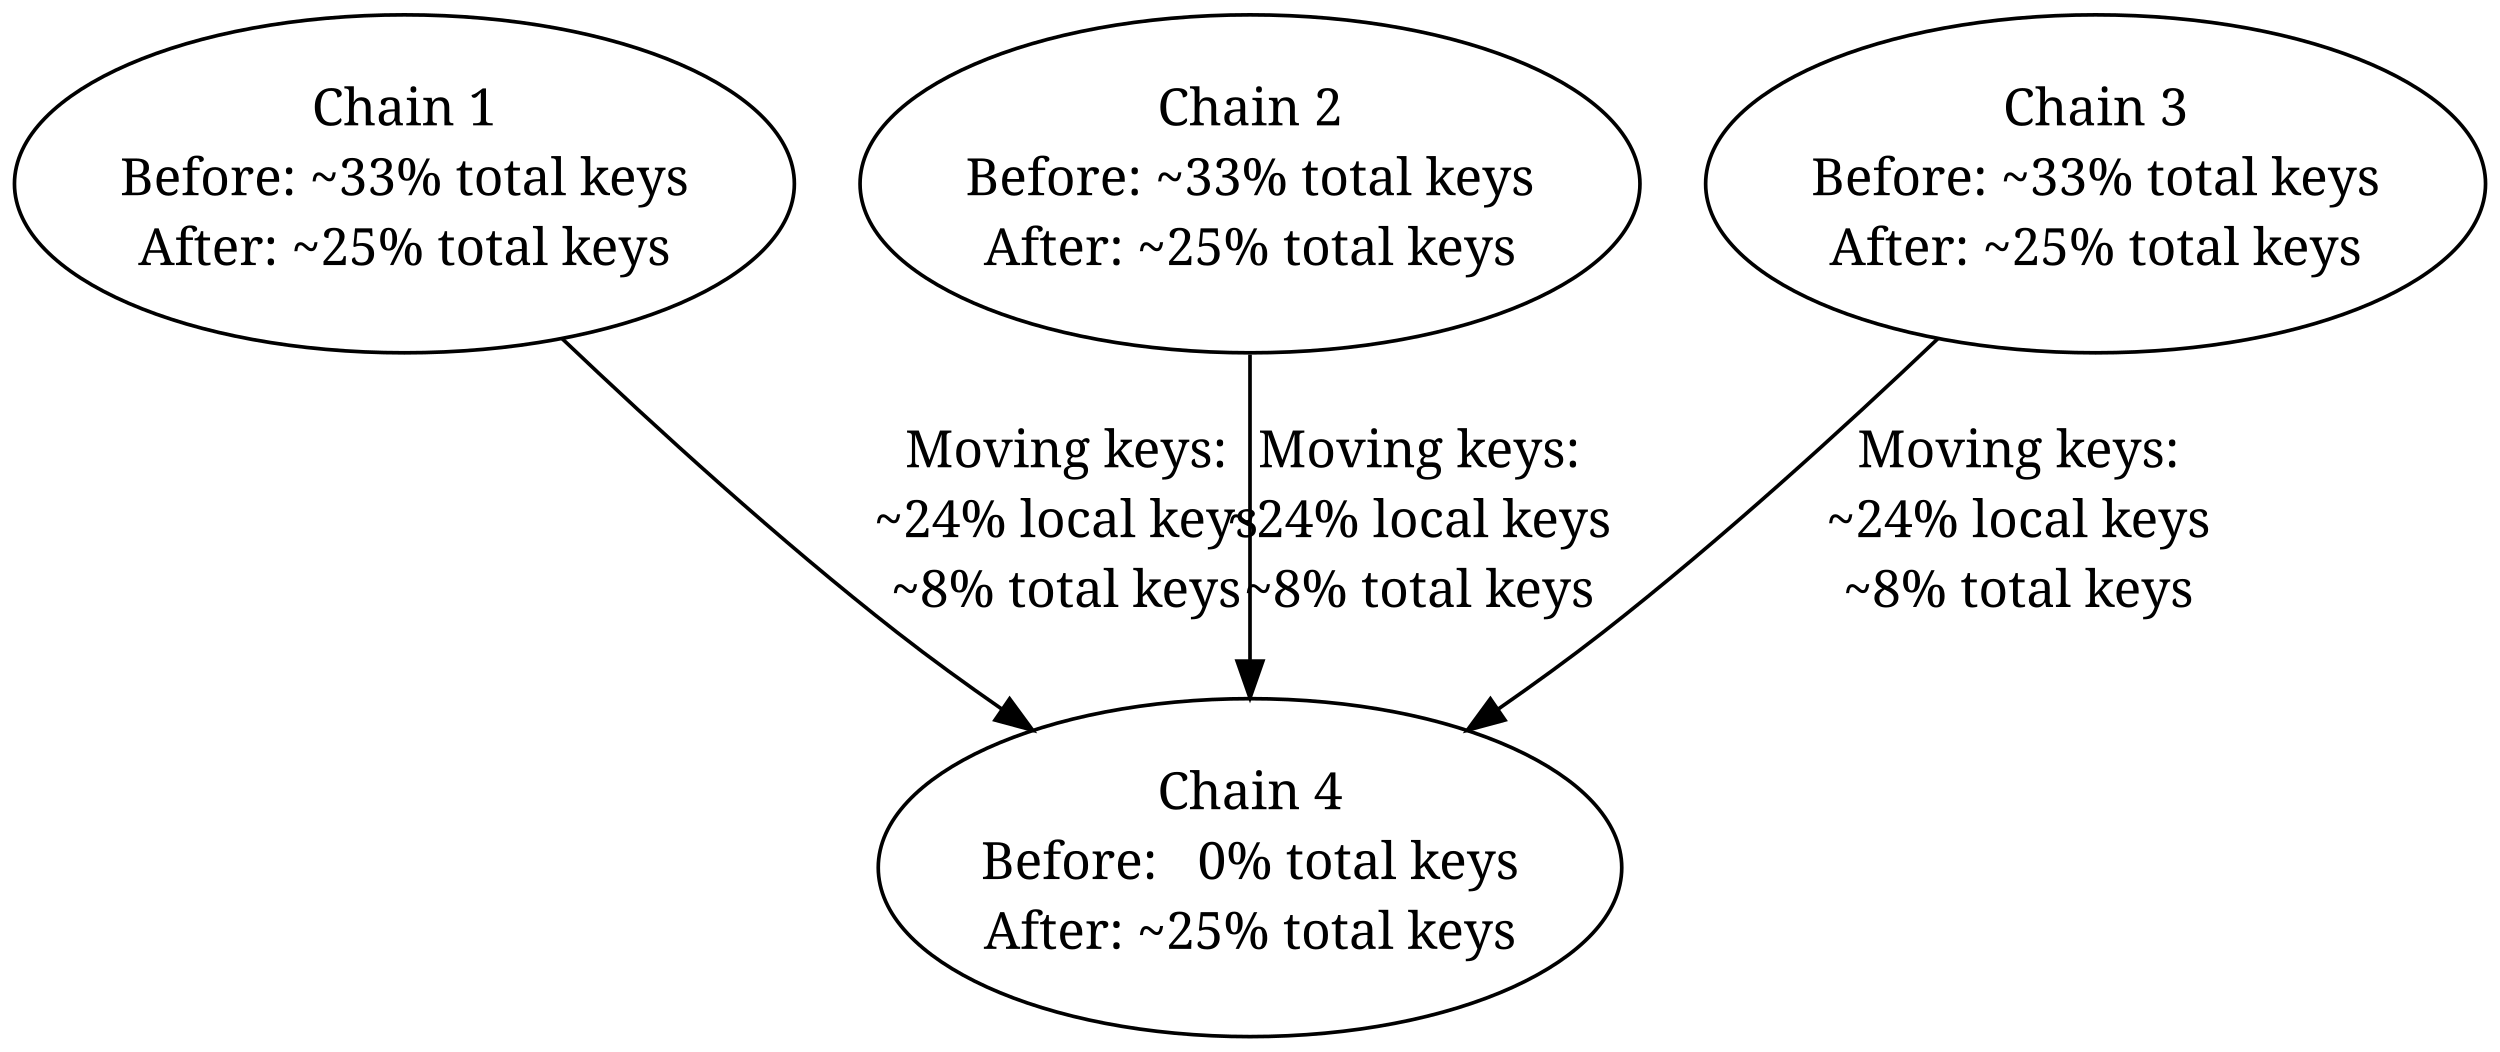
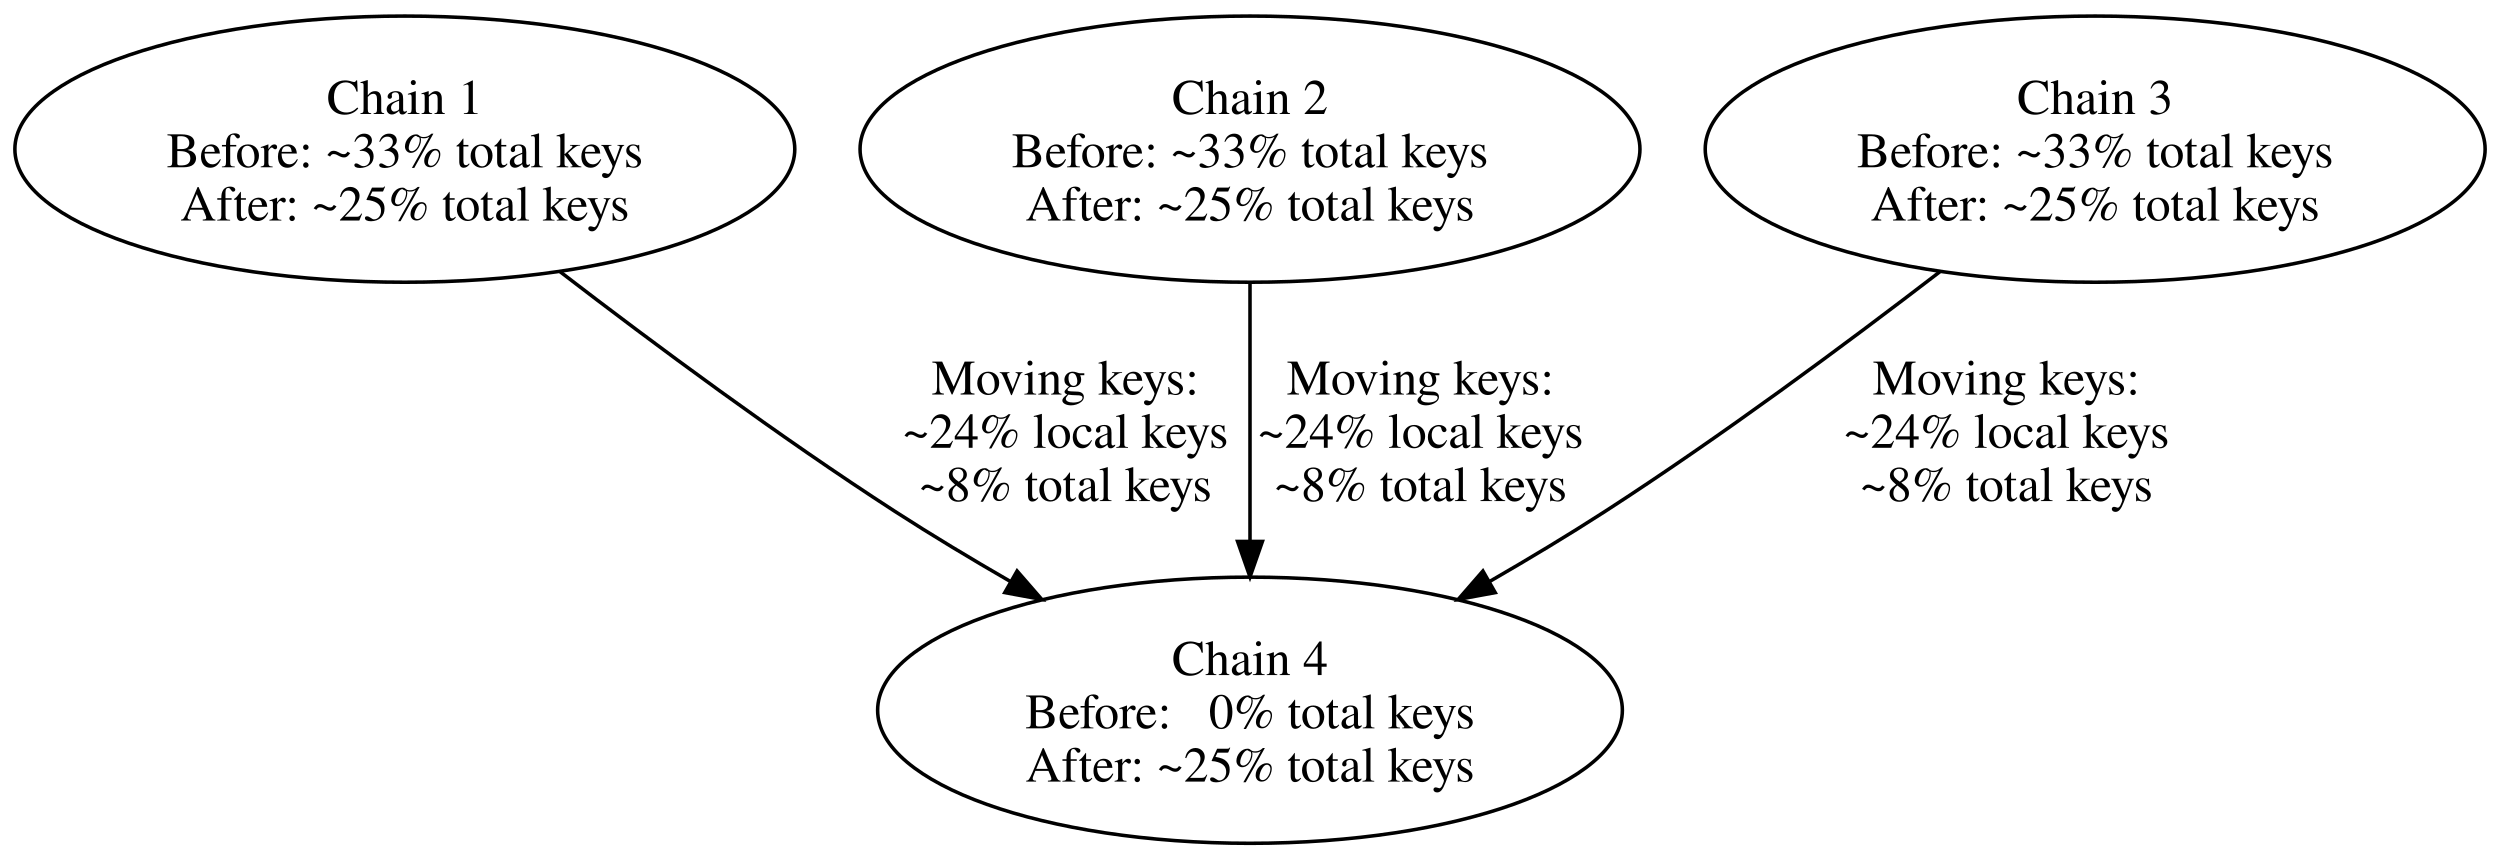
- <svg xmlns="http://www.w3.org/2000/svg" width="680pt" height="286pt" viewBox="0.00 0.00 680.00 286.00">
-   <g id="graph1" class="graph" transform="scale(1 1) rotate(0) translate(4 282)">
-     <polygon fill="white" stroke="white" points="-4,5 -4,-282 677,-282 677,5 -4,5" />
+ <svg xmlns="http://www.w3.org/2000/svg" width="704pt" height="242pt" viewBox="0.00 0.00 704.00 242.00">
+   <g id="graph1" class="graph" transform="scale(1 1) rotate(0) translate(4 238)">
+     <polygon fill="white" stroke="white" points="-4,5 -4,-238 701,-238 701,5 -4,5" />
    <g id="node1" class="node">
-       <ellipse fill="none" stroke="black" cx="106" cy="-232" rx="106.066" ry="45.962" />
-       <text text-anchor="middle" x="106" y="-247.9" font-family="Times Roman,serif" font-size="14.00">Chain 1</text>
-       <text text-anchor="middle" x="106" y="-228.9" font-family="Times Roman,serif" font-size="14.00">Before: ~33% total keys</text>
-       <text text-anchor="middle" x="106" y="-209.9" font-family="Times Roman,serif" font-size="14.00">After: ~25% total keys</text>
+       <ellipse fill="none" stroke="black" cx="110" cy="-196" rx="109.81" ry="37.477" />
+       <text text-anchor="middle" x="110" y="-205.9" font-family="Times,serif" font-size="14.00">Chain 1</text>
+       <text text-anchor="middle" x="110" y="-190.9" font-family="Times,serif" font-size="14.00">Before: ~33% total keys</text>
+       <text text-anchor="middle" x="110" y="-175.9" font-family="Times,serif" font-size="14.00">After: ~25% total keys</text>
    </g>
    <g id="node4" class="node">
-       <ellipse fill="none" stroke="black" cx="336" cy="-46" rx="101.116" ry="45.962" />
-       <text text-anchor="middle" x="336" y="-61.9" font-family="Times Roman,serif" font-size="14.00">Chain 4</text>
-       <text text-anchor="middle" x="336" y="-42.9" font-family="Times Roman,serif" font-size="14.00">Before:   0% total keys</text>
-       <text text-anchor="middle" x="336" y="-23.9" font-family="Times Roman,serif" font-size="14.00">After: ~25% total keys</text>
+       <ellipse fill="none" stroke="black" cx="348" cy="-38" rx="104.86" ry="37.477" />
+       <text text-anchor="middle" x="348" y="-47.9" font-family="Times,serif" font-size="14.00">Chain 4</text>
+       <text text-anchor="middle" x="348" y="-32.9" font-family="Times,serif" font-size="14.00">Before:   0% total keys</text>
+       <text text-anchor="middle" x="348" y="-17.9" font-family="Times,serif" font-size="14.00">After: ~25% total keys</text>
    </g>
    <g id="edge2" class="edge">
-       <path fill="none" stroke="black" d="M148.901,-189.881C174.506,-165.533 208.144,-134.892 240,-110 248.973,-102.989 258.694,-95.936 268.39,-89.205" />
-       <polygon fill="black" stroke="black" points="270.615,-91.923 276.884,-83.382 266.657,-86.149 270.615,-91.923" />
-       <text text-anchor="middle" x="286" y="-154.9" font-family="Times Roman,serif" font-size="14.00">Moving keys:</text>
-       <text text-anchor="middle" x="286" y="-135.9" font-family="Times Roman,serif" font-size="14.00">~24% local keys</text>
-       <text text-anchor="middle" x="286" y="-116.9" font-family="Times Roman,serif" font-size="14.00">~8% total keys</text>
+       <path fill="none" stroke="black" d="M153.739,-161.467C180.388,-140.989 215.466,-115.014 248,-94 258.353,-87.313 269.551,-80.583 280.578,-74.223" />
+       <polygon fill="black" stroke="black" points="282.414,-77.205 289.365,-69.21 278.945,-71.125 282.414,-77.205" />
+       <text text-anchor="middle" x="296" y="-126.9" font-family="Times,serif" font-size="14.00">Moving keys:</text>
+       <text text-anchor="middle" x="296" y="-111.9" font-family="Times,serif" font-size="14.00">~24% local keys</text>
+       <text text-anchor="middle" x="296" y="-96.9" font-family="Times,serif" font-size="14.00">~8% total keys</text>
    </g>
    <g id="node2" class="node">
-       <ellipse fill="none" stroke="black" cx="336" cy="-232" rx="106.066" ry="45.962" />
-       <text text-anchor="middle" x="336" y="-247.9" font-family="Times Roman,serif" font-size="14.00">Chain 2</text>
-       <text text-anchor="middle" x="336" y="-228.9" font-family="Times Roman,serif" font-size="14.00">Before: ~33% total keys</text>
-       <text text-anchor="middle" x="336" y="-209.9" font-family="Times Roman,serif" font-size="14.00">After: ~25% total keys</text>
+       <ellipse fill="none" stroke="black" cx="348" cy="-196" rx="109.81" ry="37.477" />
+       <text text-anchor="middle" x="348" y="-205.9" font-family="Times,serif" font-size="14.00">Chain 2</text>
+       <text text-anchor="middle" x="348" y="-190.9" font-family="Times,serif" font-size="14.00">Before: ~33% total keys</text>
+       <text text-anchor="middle" x="348" y="-175.9" font-family="Times,serif" font-size="14.00">After: ~25% total keys</text>
    </g>
    <g id="edge4" class="edge">
-       <path fill="none" stroke="black" d="M336,-185.544C336,-160.371 336,-129.069 336,-102.493" />
-       <polygon fill="black" stroke="black" points="339.5,-102.186 336,-92.186 332.5,-102.186 339.5,-102.186" />
-       <text text-anchor="middle" x="382" y="-154.9" font-family="Times Roman,serif" font-size="14.00">Moving keys:</text>
-       <text text-anchor="middle" x="382" y="-135.9" font-family="Times Roman,serif" font-size="14.00">~24% local keys</text>
-       <text text-anchor="middle" x="382" y="-116.9" font-family="Times Roman,serif" font-size="14.00">~8% total keys</text>
+       <path fill="none" stroke="black" d="M348,-158.155C348,-136.365 348,-108.779 348,-85.536" />
+       <polygon fill="black" stroke="black" points="351.5,-85.536 348,-75.536 344.5,-85.536 351.5,-85.536" />
+       <text text-anchor="middle" x="396" y="-126.9" font-family="Times,serif" font-size="14.00">Moving keys:</text>
+       <text text-anchor="middle" x="396" y="-111.9" font-family="Times,serif" font-size="14.00">~24% local keys</text>
+       <text text-anchor="middle" x="396" y="-96.9" font-family="Times,serif" font-size="14.00">~8% total keys</text>
    </g>
    <g id="node3" class="node">
-       <ellipse fill="none" stroke="black" cx="566" cy="-232" rx="106.066" ry="45.962" />
-       <text text-anchor="middle" x="566" y="-247.9" font-family="Times Roman,serif" font-size="14.00">Chain 3</text>
-       <text text-anchor="middle" x="566" y="-228.9" font-family="Times Roman,serif" font-size="14.00">Before: ~33% total keys</text>
-       <text text-anchor="middle" x="566" y="-209.9" font-family="Times Roman,serif" font-size="14.00">After: ~25% total keys</text>
+       <ellipse fill="none" stroke="black" cx="586" cy="-196" rx="109.81" ry="37.477" />
+       <text text-anchor="middle" x="586" y="-205.9" font-family="Times,serif" font-size="14.00">Chain 3</text>
+       <text text-anchor="middle" x="586" y="-190.9" font-family="Times,serif" font-size="14.00">Before: ~33% total keys</text>
+       <text text-anchor="middle" x="586" y="-175.9" font-family="Times,serif" font-size="14.00">After: ~25% total keys</text>
    </g>
    <g id="edge6" class="edge">
-       <path fill="none" stroke="black" d="M523.099,-189.881C497.494,-165.533 463.856,-134.892 432,-110 423.027,-102.989 413.306,-95.936 403.61,-89.205" />
-       <polygon fill="black" stroke="black" points="405.343,-86.149 395.116,-83.382 401.385,-91.923 405.343,-86.149" />
-       <text text-anchor="middle" x="545" y="-154.9" font-family="Times Roman,serif" font-size="14.00">Moving keys:</text>
-       <text text-anchor="middle" x="545" y="-135.9" font-family="Times Roman,serif" font-size="14.00">~24% local keys</text>
-       <text text-anchor="middle" x="545" y="-116.9" font-family="Times Roman,serif" font-size="14.00">~8% total keys</text>
+       <path fill="none" stroke="black" d="M542.261,-161.467C515.612,-140.989 480.534,-115.014 448,-94 437.647,-87.313 426.449,-80.583 415.422,-74.223" />
+       <polygon fill="black" stroke="black" points="417.055,-71.125 406.635,-69.21 413.586,-77.205 417.055,-71.125" />
+       <text text-anchor="middle" x="561" y="-126.9" font-family="Times,serif" font-size="14.00">Moving keys:</text>
+       <text text-anchor="middle" x="561" y="-111.9" font-family="Times,serif" font-size="14.00">~24% local keys</text>
+       <text text-anchor="middle" x="561" y="-96.9" font-family="Times,serif" font-size="14.00">~8% total keys</text>
    </g>
  </g>
</svg>
